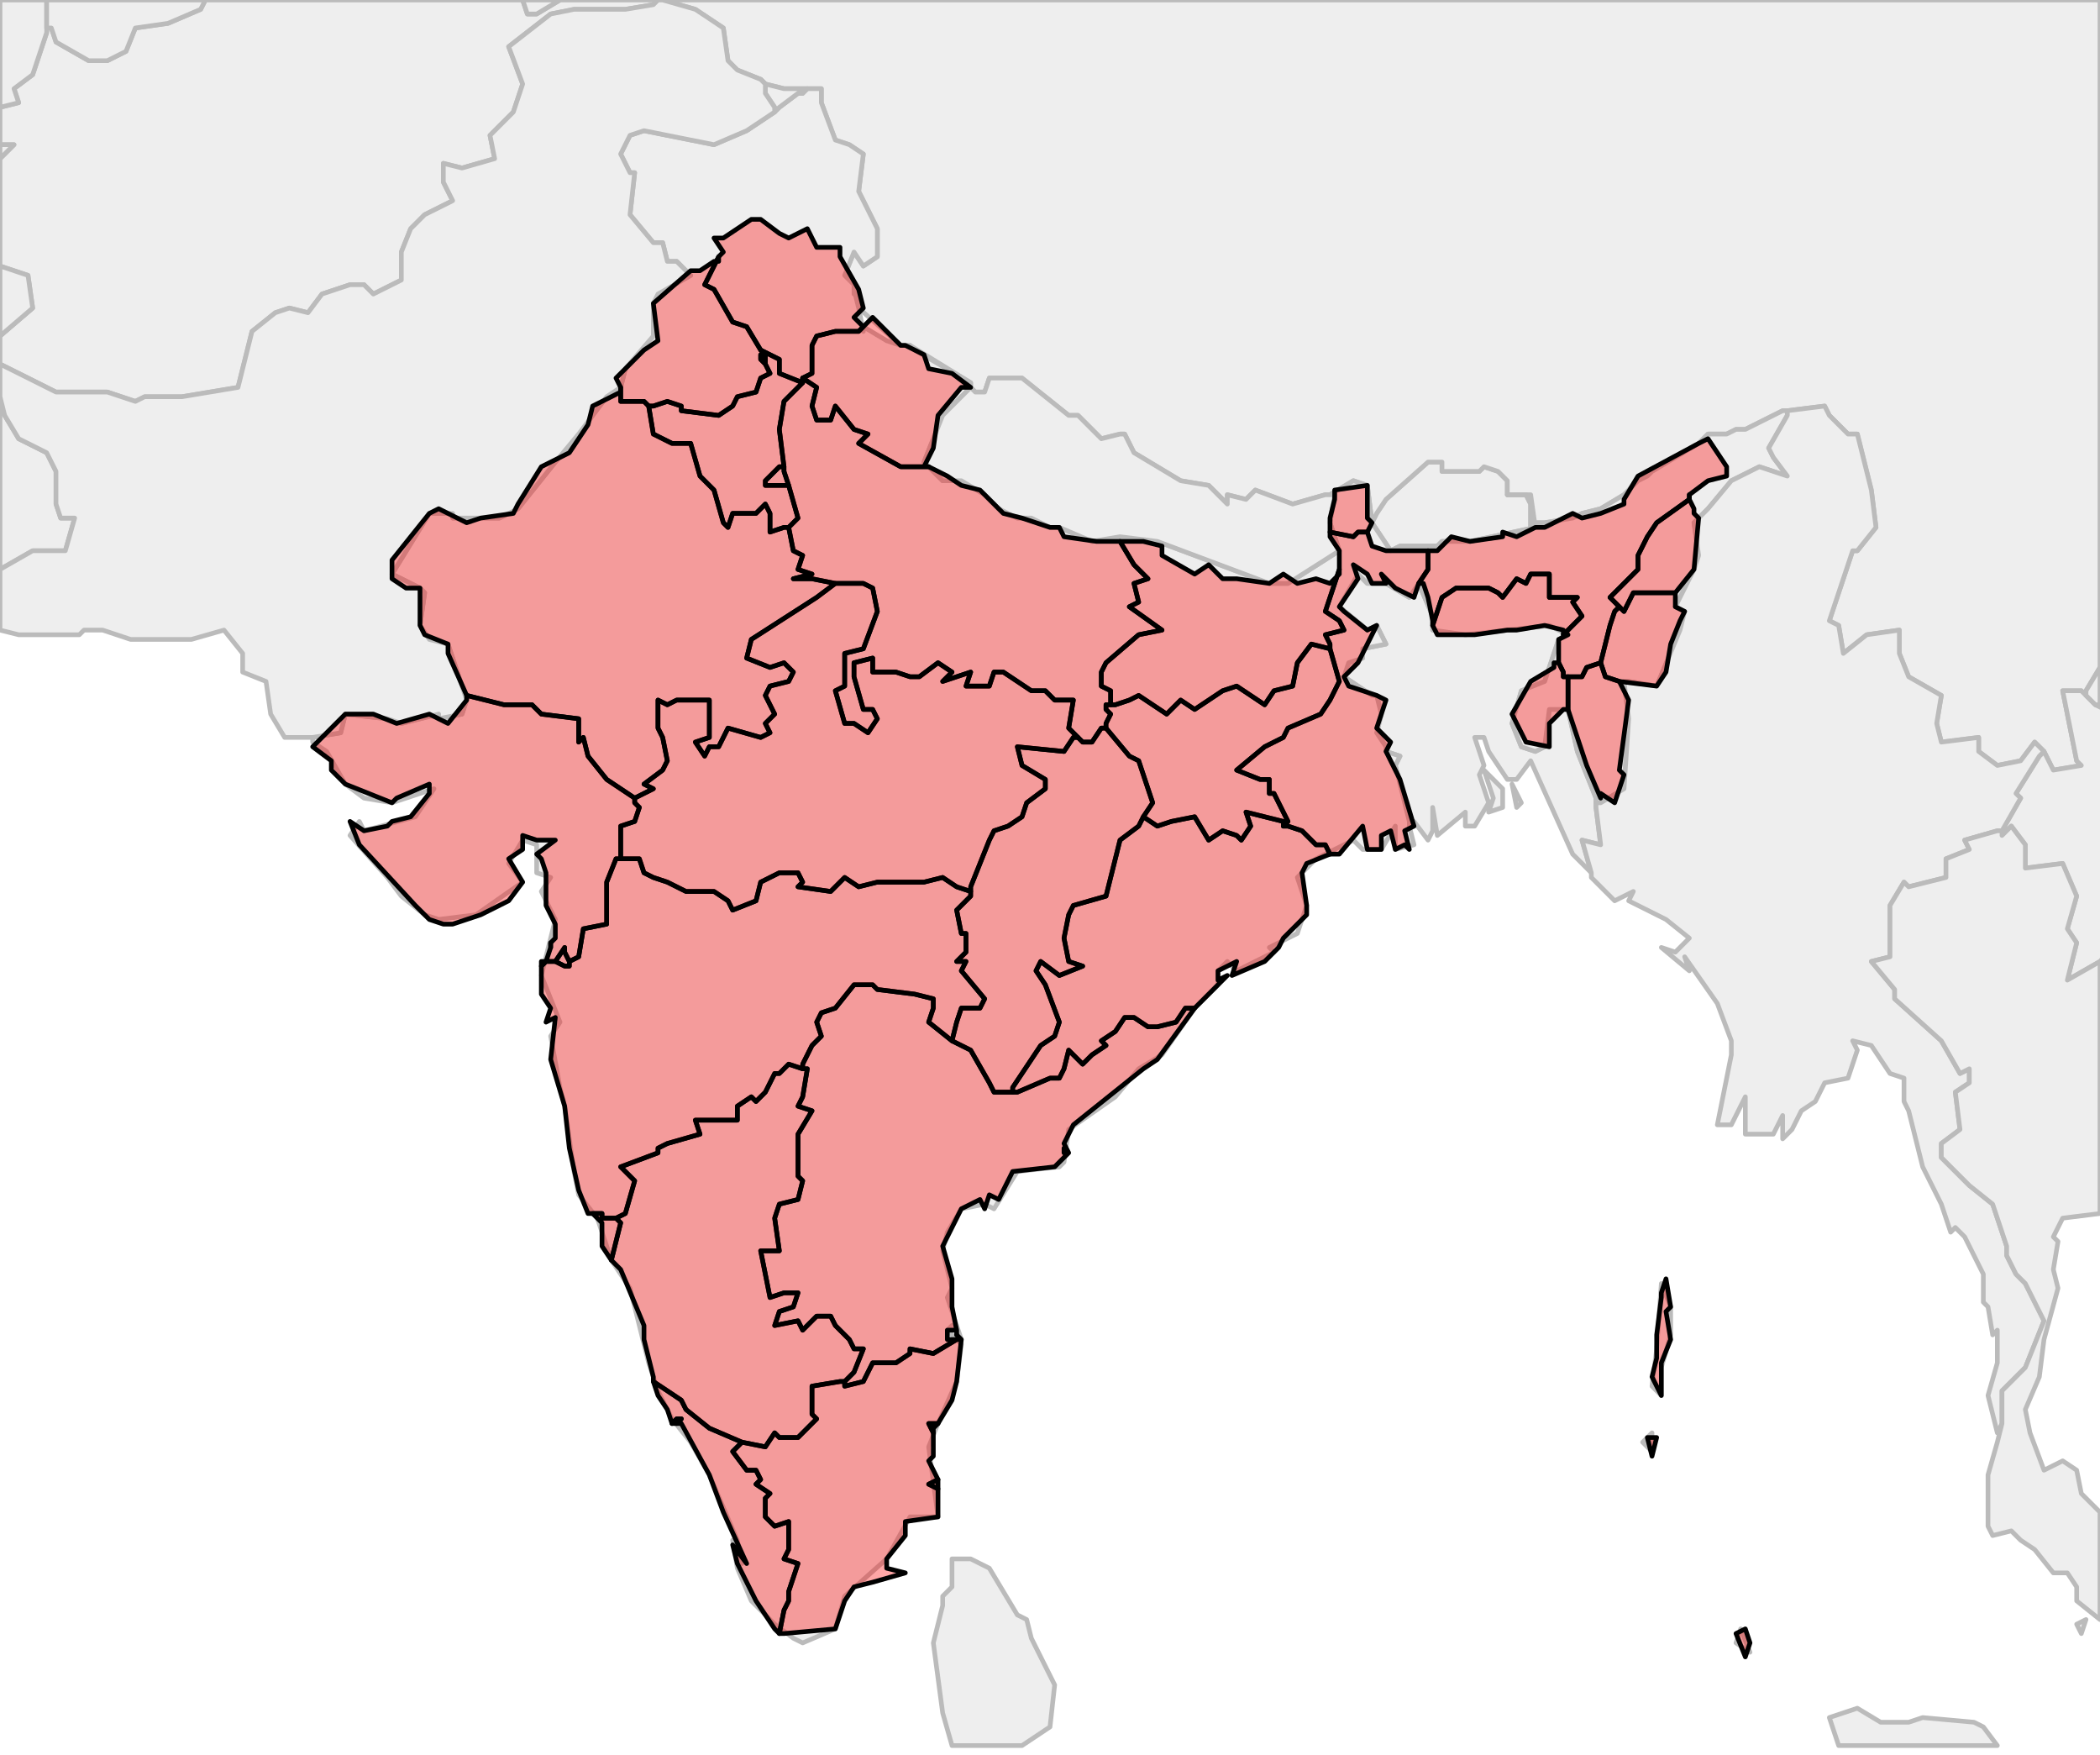
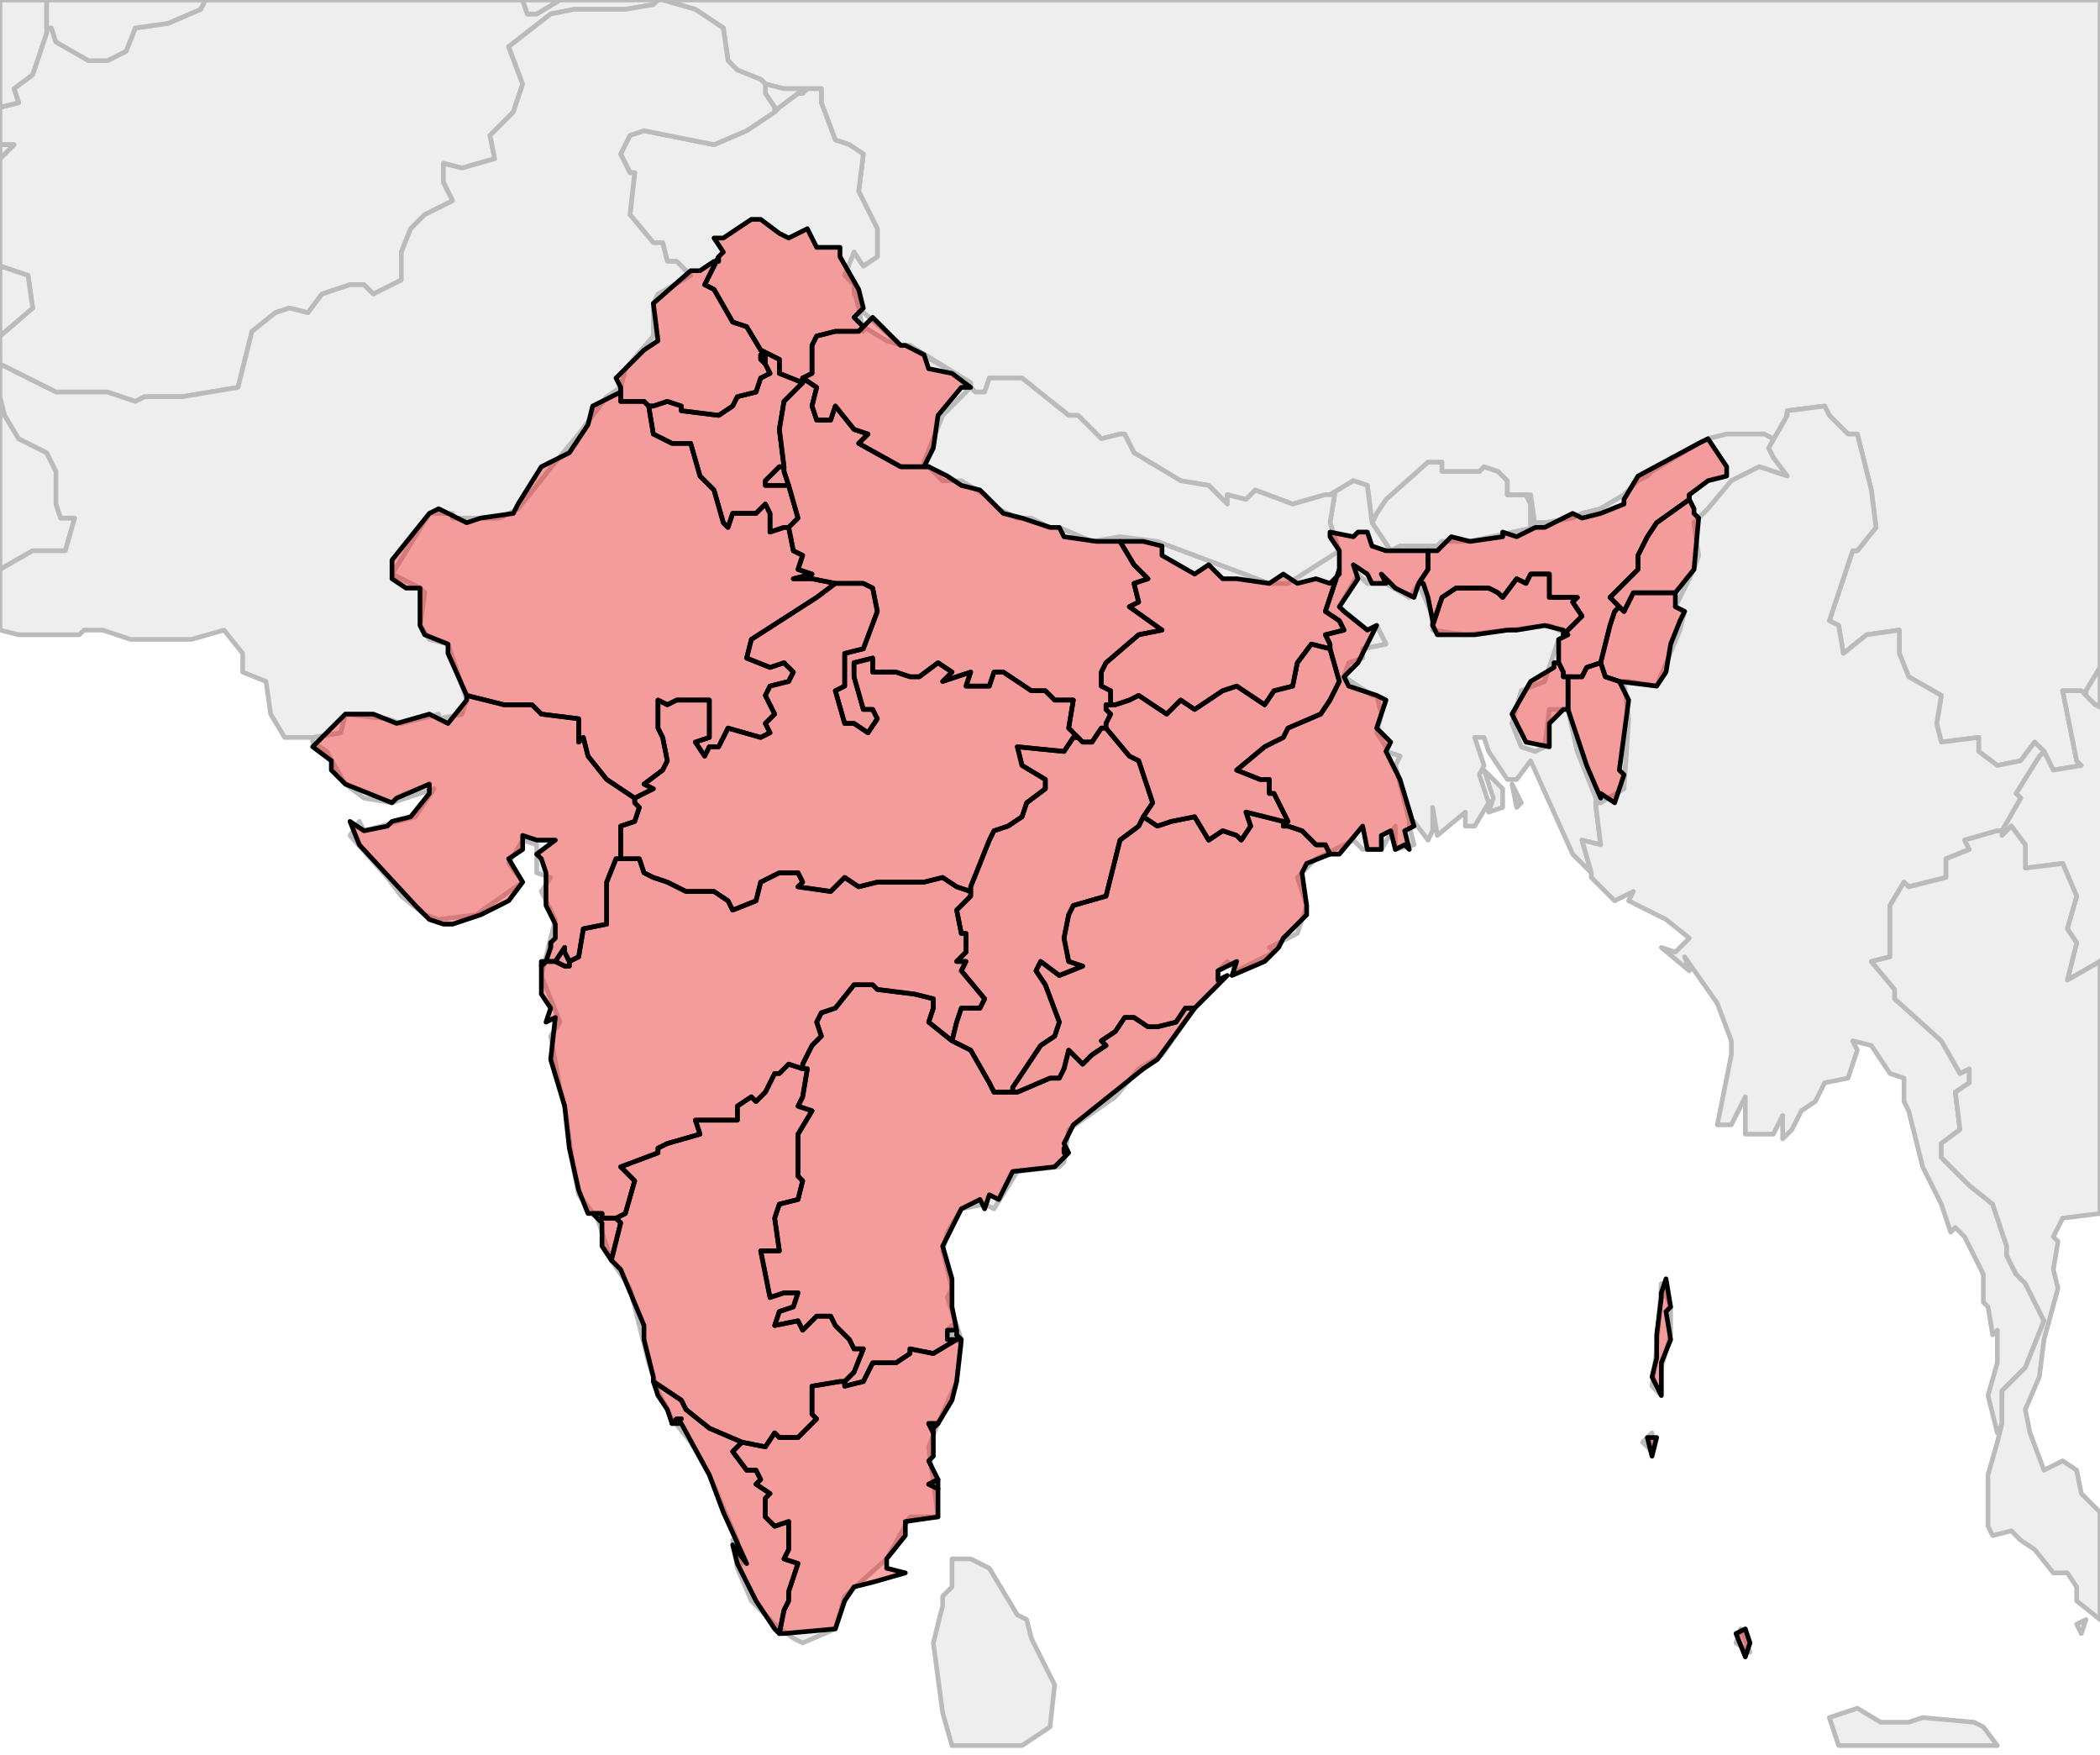
<svg xmlns="http://www.w3.org/2000/svg" enable_background="new 0 0 450 376" height="376px" style="stroke-linejoin: round; stroke:#000; fill:#f6f3f0;" version="1.1" viewBox="0 0 450 376" width="450px">
  <defs>
    <style type="text/css">path { fill-rule: evenodd; }
#context path { fill: #eee; stroke: #bbb; } </style>
  </defs>
  <g id="context">
    <path d="M141,0L141,0L141,0L120,0L115,3L113,3L112,0L44,0L43,2L36,5L29,6L27,11L23,13L19,13L12,9L11,6L10,6L10,7L7,16L3,19L4,22L0,23L0,31L3,31L0,34L0,57L6,59L7,66L0,72L0,78L12,84L23,84L29,86L31,85L39,85L51,83L54,71L59,67L62,66L66,67L69,63L75,61L78,61L80,63L86,60L86,54L88,49L91,46L97,43L95,39L95,35L99,36L106,34L105,29L110,24L112,18L109,10L118,3L123,2L134,2L140,1L141,0Z " data-iso="AFG" />
    <path d="M326,172L324,168L325,173L326,172Z M322,173L322,169L318,165L320,171L319,174L322,173Z M303,176L306,180L307,178L307,173L308,179L314,174L314,177L316,177L319,172L317,166L318,164L316,158L318,158L319,161L323,167L325,167L328,163L337,183L341,187L341,187L339,180L343,181L342,173L342,172L342,171L338,161L336,152L332,152L331,160L329,161L326,160L324,155L326,148L331,146L334,137L336,136L332,134L314,136L307,135L307,132L304,125L302,128L297,125L293,125L291,123L287,130L293,135L295,134L297,138L292,139L292,141L289,142L288,145L294,149L295,149L296,153L295,157L297,160L297,161L300,162L299,164L302,176L303,176Z " data-iso="BGD" />
    <path d="M323,103L321,101L318,100L317,101L309,101L309,99L306,99L297,107L295,110L294,112L294,112L298,118L300,117L308,117L309,116L315,116L329,113L328,106L323,106L323,103L323,103L323,103Z " data-iso="BTN" />
-     <path d="M141,0L142,0L149,2L155,6L156,13L158,15L163,17L163,17L164,18L168,19L170,19L173,19L173,19L174,19L174,19L176,19L176,22L179,30L182,31L185,33L184,41L187,47L187,47L187,47L188,49L188,50L188,55L188,55L188,55L185,57L183,54L181,59L183,61L184,66L193,74L195,74L208,82L208,83L209,84L211,84L212,81L219,81L224,85L229,89L231,89L236,94L240,93L241,93L243,97L253,103L259,104L263,108L263,106L267,107L269,105L277,108L284,106L285,106L285,106L290,103L293,104L294,112L294,112L295,110L297,107L306,99L309,99L309,101L317,101L318,100L321,101L323,103L323,106L324,106L326,106L327,106L328,108L328,113L329, 112L331, 112L337,111L339, 110L343,109L348,106L350,104L351,103L353,102L354,101L364,95L366,93L370,93L370, 93L372, 92L374, 92L376, 91L378,90L380,89L382,88L383,88L383,88L391,87L392,89L396,93L398,93L401,105L402,113L398,118L397,118L392,133L394,134L395,140L400,136L407,135L407,140L409,145L416,149L415,155L416,159L424,158L424,161L428,164L433,163L436,159L438,161L438,161L438,161L440,165L446,164L445,163L442,148L446,148L447,149L447,148L450,143L450,143L450,0L141,0L141,0L141,0Z " data-iso="CHN" />
+     <path d="M141,0L142,0L149,2L155,6L156,13L158,15L163,17L163,17L164,18L168,19L170,19L173,19L173,19L174,19L174,19L176,19L176,22L179,30L182,31L185,33L184,41L187,47L187,47L187,47L188,49L188,50L188,55L188,55L188,55L185,57L183,54L181,59L183,61L184,66L193,74L195,74L208,82L208,83L209,84L211,84L212,81L219,81L224,85L229,89L231,89L236,94L240,93L241,93L243,97L253,103L259,104L263,108L263,106L267,107L269,105L277,108L284,106L285,106L285,106L290,103L293,104L294,112L294,112L295,110L297,107L306,99L309,99L309,101L317,101L318,100L321,101L323,103L323,106L324,106L326,106L327,106L328,108L328,113L329, 112L331, 112L337,111L339, 110L343,109L348,106L350,104L351,103L353,102L354,101L364,95L366,94L370,93L370,  93L372, 93L374, 93L376, 93L378, 93L380, 94L382,94L383, 88L383,88L391,87L392,89L396,93L398,93L401,105L402,113L398,118L397,118L392,133L394,134L395,140L400,136L407,135L407,140L409,145L416,149L415,155L416,159L424,158L424,161L428,164L433,163L436,159L438,161L438,161L438,161L440,165L446,164L445,163L442,148L446,148L447,149L447,148L450,143L450,143L450,0L141,0L141,0L141,0Z " data-iso="CHN" />
    <path d="M428,374L425,370L423,369L412,368L409,369L403,369L398,366L392,368L394,374L428,374Z " data-iso="IDN" />
-     <path d="M375,354L372,352L373,349L375,354Z M354,311L352,309L354,307L354,311Z M356,299L354,297L355,289L356,275L358,280L358,286L356,293L356,299Z M183,63L183,62L184,66L185,71L185,70L190,73L193,74L195,74L196,75L196,75L208,82L208,83L208,83L202,89L198,99L202,103L206,103L211,106L214,109L218,111L221,111L225,113L227,113L234,116L240,115L248,116L272,125L276,125L287,118L285,112L286,106L285,106L285,106L290,103L293,104L294,112L294,112L294,112L298,118L300,117L308,117L309,116L315,116L329,113L328,106L323,106L324,106L326,106L327,106L328,108L328,113L329, 112L331, 112L337,111L339, 110L343,109L348,106L350,104L351,103L353,102L354,101L364,95L366,93L370,93L370, 93L372, 92L374, 92L376, 91L378,90L380,89L382,88L383,88L383,89L379,96L380,98L383,102L377,100L371,103L366,109L363,112L364,119L363,122L359,130L361,131L360,135L355,147L349,146L348,146L349,154L348,169L343,172L342,172L342,171L338,161L336,152L332,152L331,160L329,161L326,160L324,155L326,148L331,146L334,137L336,136L332,134L314,136L307,135L307,132L304,125L302,128L297,125L293,125L291,123L287,130L293,135L295,134L297,138L292,139L292,141L289,142L288,145L294,149L295,149L296,153L295,157L297,160L297,161L300,162L299,164L302,176L302,177L303,181L299,182L299,177L296,182L292,182L290,180L282,184L278,188L280,194L278,200L272,203L273,204L265,208L263,206L261,208L261,211L256,216L249,226L244,229L239,235L229,242L228,249L227,250L218,251L213,259L211,258L206,259L203,264L202,268L204,276L203,278L206,287L204,284L203,285L206,288L205,296L201,305L199,310L201,325L195,325L190,334L181,342L179,349L172,352L170,351L166,348L161,343L158,336L157,330L159,335L158,330L152,316L148,309L144,304L141,298L139,292L135,276L131,270L128,261L124,256L123,251L121,237L120,233L118,222L120,219L116,209L119,197L116,191L118,188L115,187L115,181L112,180L109,185L112,189L102,196L94,197L91,196L86,192L83,188L75,179L77,176L78,178L89,175L93,169L84,172L78,171L74,168L70,161L67,159L67,158L73,157L74,153L83,154L86,155L94,153L94,154L99,153L100,150L96,138L92,137L90,134L91,127L90,126L84,123L92,110L97,110L97,111L107,111L111,109L119,99L124,93L130,85L133,83L134,79L140,72L140,65L141,63L148,59L145,56L143,56L142,52L140,52L135,46L136,37L135,37L133,33L135,29L138,28L153,31L160,28L166,24L166,24L167,23L171,20L172,20L173,19L174,19L176,19L176,22L179,30L182,31L185,33L184,41L187,47L187,47L188,49L188,50L188,55L188,55L185,57L183,54L181,59L183,61L183,63Z " data-iso="IND" />
+     <path d="M375,354L372,352L373,349L375,354Z M354,311L352,309L354,307L354,311Z M356,299L354,297L355,289L356,275L358,280L358,286L356,293L356,299Z M183,63L183,62L184,66L185,71L185,70L190,73L193,74L195,74L196,75L196,75L208,82L208,83L208,83L202,89L198,99L202,103L206,103L211,106L214,109L218,111L221,111L225,113L227,113L234,116L240,115L248,116L272,125L276,125L287,118L285,112L286,106L285,106L285,106L290,103L293,104L294,112L294,112L294,112L298,118L300,117L308,117L309,116L315,116L329,113L328,106L323,106L324,106L326,106L327,106L328,108L328,113L329, 112L331, 112L337,111L339, 110L343,109L348,106L350,104L351,103L353,102L354,101L364,95L366,94L370,93L370, 93L372, 93L374, 93L376, 93L378, 93L380, 94L382, 94L383, 88L383,89L379,96L380,98L383,102L377,100L371,103L366,109L363,112L364,119L363,122L359,130L361,131L360,135L355,147L349,146L348,146L349,154L348,169L343,172L342,172L342,171L338,161L336,152L332,152L331,160L329,161L326,160L324,155L326,148L331,146L334,137L336,136L332,134L314,136L307,135L307,132L304,125L302,128L297,125L293,125L291,123L287,130L293,135L295,134L297,138L292,139L292,141L289,142L288,145L294,149L295,149L296,153L295,157L297,160L297,161L300,162L299,164L302,176L302,177L303,181L299,182L299,177L296,182L292,182L290,180L282,184L278,188L280,194L278,200L272,203L273,204L265,208L263,206L261,208L261,211L256,216L249,226L244,229L239,235L229,242L228,249L227,250L218,251L213,259L211,258L206,259L203,264L202,268L204,276L203,278L206,287L204,284L203,285L206,288L205,296L201,305L199,310L201,325L195,325L190,334L181,342L179,349L172,352L170,351L166,348L161,343L158,336L157,330L159,335L158,330L152,316L148,309L144,304L141,298L139,292L135,276L131,270L128,261L124,256L123,251L121,237L120,233L118,222L120,219L116,209L119,197L116,191L118,188L115,187L115,181L112,180L109,185L112,189L102,196L94,197L91,196L86,192L83,188L75,179L77,176L78,178L89,175L93,169L84,172L78,171L74,168L70,161L67,159L67,158L73,157L74,153L83,154L86,155L94,153L94,154L99,153L100,150L96,138L92,137L90,134L91,127L90,126L84,123L92,110L97,110L97,111L107,111L111,109L119,99L124,93L130,85L133,83L134,79L140,72L140,65L141,63L148,59L145,56L143,56L142,52L140,52L135,46L136,37L135,37L133,33L135,29L138,28L153,31L160,28L166,24L166,24L167,23L171,20L172,20L173,19L174,19L176,19L176,22L179,30L182,31L185,33L184,41L187,47L187,47L188,49L188,50L188,55L188,55L185,57L183,54L181,59L183,61L183,63Z " data-iso="IND" />
    <path d="M10,6L10,6L10,3L10,1L10,0L0,0L0,23L4,22L3,19L7,16L10,7L10,6Z M0,34L3,31L0,31L0,34Z M0,72L7,66L6,59L0,57L0,72Z M0,122L7,118L14,118L16,111L13,111L12,108L12,101L10,97L4,94L1,89L0,85L0,122Z " data-iso="IRN" />
    <path d="M173,19L170,19L168,19L164,18L163,17L164,18L164,20L166,23L166,24L167,23L171,20L172,20L173,19L173,19Z " data-iso="KAS" />
    <path d="M448,150L449,151L451,152L457,155L458,161L462,165L468,165L469,164L475,162L476,167L479,167L483,170L480,176L474,177L475,179L473,182L488,186L489,190L495,194L501,199L504,201L508,204L509,207L511,209L512,208L520,212L524,222L523,224L524,228L520,233L516,235L509,242L507,242L502,240L501,241L498,239L501,236L500,221L497,220L497,218L493,217L490,214L488,207L488,204L476,194L469,194L466,199L462,202L455,200L450,206L450,206L443,210L445,202L443,199L445,192L442,185L434,186L434,181L431,177L429,179L429,178L429,178L433,171L432,170L437,162L438,161L438,161L440,165L446,164L445,163L442,148L446,148L447,149L448,150Z " data-iso="LAO" />
    <path d="M219,374L225,370L226,361L221,351L220,347L218,346L212,336L208,334L204,334L204,340L202,342L202,344L200,352L202,367L204,374L219,374Z " data-iso="LKA" />
    <path d="M383,88L383,89L379,96L380,98L383,102L377,100L371,103L366,109L363,112L364,119L363,122L359,130L361,131L360,135L355,147L349,146L348,146L349,154L348,169L343,172L342,172L342,173L343,181L339,180L341,187L341,188L346,193L350,191L349,193L357,197L362,201L359,204L356,203L362,208L361,205L368,215L371,223L371,226L369,236L368,241L371,241L374,235L374,243L380,243L382,239L382,244L384,242L386,238L389,236L391,232L396,231L398,225L397,223L401,224L405,230L408,231L408,236L409,238L412,250L416,258L418,264L419,263L421,265L425,273L425,279L426,280L427,286L428,285L428,292L426,299L428,307L429,305L429,305L429,298L434,293L438,283L434,275L432,273L430,269L430,267L427,258L422,254L416,248L416,245L420,242L419,234L422,232L422,229L420,230L416,223L406,214L406,212L401,206L405,205L405,194L408,189L409,190L417,188L417,184L422,182L421,180L428,178L429,178L429,178L433,171L432,170L437,162L438,161L438,161L436,159L433,163L428,164L424,161L424,158L416,159L415,155L416,149L409,145L407,140L407,135L400,136L395,140L394,134L392,133L397,118L398,118L402,113L401,105L398,93L396,93L392,89L391,87L383,88L383,88Z " data-iso="MMR" />
    <path d="M447,347L445,348L446,350L447,347Z " data-iso="MYS" />
    <path d="M284,106L277,108L269,105L267,107L263,106L263,108L259,104L253,103L243,97L241,93L240,93L236,94L231,89L229,89L224,85L219,81L212,81L211,84L209,84L208,83L208,83L202,89L198,99L202,103L206,103L211,106L214,109L218,111L221,111L225,113L227,113L234,116L240,115L248,116L272,125L276,125L287,118L285,112L286,106L285,106L284,106Z " data-iso="NPL" />
    <path d="M67,158L73,157L74,153L83,154L86,155L94,153L94,154L99,153L100,150L96,138L92,137L90,134L91,127L90,126L84,123L92,110L97,110L97,111L107,111L111,109L119,99L124,93L130,85L133,83L134,79L140,72L140,65L141,63L148,59L145,56L143,56L142,52L140,52L135,46L136,37L135,37L133,33L135,29L138,28L153,31L160,28L166,24L166,24L166,23L164,20L164,18L163,17L163,17L158,15L156,13L155,6L149,2L142,0L141,0L140,1L134,2L123,2L118,3L109,10L112,18L110,24L105,29L106,34L99,36L95,35L95,39L97,43L91,46L88,49L86,54L86,60L80,63L78,61L75,61L69,63L66,67L62,66L59,67L54,71L51,83L39,85L31,85L29,86L23,84L12,84L0,78L0,85L1,89L4,94L10,97L12,101L12,108L13,111L16,111L14,118L7,118L0,122L0,135L4,136L12,136L17,136L18,135L22,135L28,137L31,137L41,137L48,135L52,140L52,144L57,146L58,153L61,158L67,158L67,158Z " data-iso="PAK" />
    <path d="M450,206L443,210L445,202L443,199L445,192L442,185L434,186L434,181L431,177L429,179L429,178L428,178L421,180L422,182L417,184L417,188L409,190L408,189L405,194L405,205L401,206L406,212L406,214L416,223L420,230L422,229L422,232L419,234L420,242L416,245L416,248L422,254L427,258L430,267L430,269L432,273L434,275L438,283L434,293L429,298L429,305L428,309L426,316L426,327L427,329L431,328L433,330L436,332L440,337L443,337L445,340L445,343L450,347L450,324L446,320L445,315L442,313L438,315L435,307L434,302L437,295L438,287L441,276L440,272L441,266L440,265L442,261L450,260L450,206L450,206Z " data-iso="THA" />
    <path d="M112,0L113,3L115,3L120,0L112,0Z " data-iso="TJK" />
    <path d="M10,6L11,6L12,9L19,13L23,13L27,11L29,6L36,5L43,2L44,0L10,0L10,1L10,3L10,6L10,6Z " data-iso="TKM" />
    <path d="M447,149L448,150L449,151L450,151L450,143L450,143L447,148L447,149Z " data-iso="VNM" />
  </g>
  <g fill="red" fill-opacity="0.35" id="regions">
    <path d="M163,76L163,77L163,77L164,78L164,78L164,78L164,77L164,77L164,77L164,77L163,76Z " data-fips="IN05" data-fips-="" data-iso3="IND" data-name="Chandigarh" data-p="CH" />
    <path d="M167,100L164,103L164,104L169,104L169,104L169,104L168,101L168,100L168,100L167,100Z " data-fips="IN07" data-fips-="" data-iso3="IND" data-name="Delhi" data-p="DL" />
    <path d="M154,55L154,55L151,61L153,62L157,69L160,70L163,75L163,75L163,75L167,77L167,80L172,82L172,81L172,81L174,80L174,74L175,72L179,71L184,71L185,70L185,70L183,68L185,66L184,62L180,55L180,55L180,53L175,53L173,49L169,51L167,50L163,47L161,47L155,51L153,51L155,54L154,55L154,55Z " data-fips="IN11" data-fips-="" data-iso3="IND" data-name="Himachal Pradesh" data-p="HP" />
    <path d="M172,82L167,80L167,77L163,75L163,75L163,75L164,76L164,76L164,76L164,77L164,77L164,77L164,77L164,78L164,78L164,78L165,80L163,81L162,84L158,85L157,87L154,89L146,88L146,87L143,86L140,87L139,87L139,87L140,93L144,95L148,95L150,102L153,105L155,112L156,113L157,110L162,110L164,108L165,110L165,114L168,113L169,113L169,113L171,111L169,104L169,104L169,104L164,104L164,103L167,100L168,100L168,100L167,92L168,86L172,82L172,81L172,82Z " data-fips="IN10" data-fips-="" data-iso3="IND" data-name="Haryana" data-p="HR" />
    <path d="M172,229L173,229L172,235L171,237L174,238L171,243L171,252L172,253L171,257L167,258L166,261L167,268L163,268L165,278L168,277L171,277L170,280L167,281L166,284L171,283L172,285L175,282L178,282L179,284L182,287L183,289L185,289L183,294L181,296L181,296L181,297L185,296L187,292L192,292L195,290L195,289L200,290L205,287L205,287L203,287L203,285L205,285L205,286L205,286L205,286L205,286L205,285L204,280L204,274L202,267L206,259L210,257L211,259L212,256L214,257L217,251L226,250L229,247L228,245L230,241L245,229L248,227L256,216L256,216L254,216L252,219L248,220L246,220L243,218L241,218L239,221L236,223L237,224L234,226L232,228L229,225L228,229L227,231L225,231L218,234L217,234L216,234L213,234L212,232L208,225L204,223L204,223L204,223L199,219L200,216L200,214L196,213L188,212L187,211L183,211L179,216L176,217L175,219L176,222L174,224L172,228L172,228L172,229Z M228,247L228,246L228,247L228,247Z " data-fips="IN02" data-fips-="" data-iso3="IND" data-name="Andhra Pradesh" data-p="AP" />
    <path d="M159,309L152,306L147,302L146,300L140,296L140,296L141,299L143,302L144,305L144,305L145,304L146,304L145,305L146,305L152,316L155,324L160,335L157,331L158,335L162,343L166,349L167,350L168,345L169,343L169,341L171,335L168,334L169,332L169,326L166,327L164,325L164,321L165,320L162,318L163,317L162,315L160,315L157,311L159,309L159,309L159,309Z " data-fips="IN13" data-fips-="" data-iso3="IND" data-name="Kerala" data-p="KL" />
    <path d="M275,176L267,174L268,177L266,180L265,179L262,178L259,180L256,175L251,176L248,177L245,175L245,175L245,175L244,177L240,180L237,192L230,194L229,196L228,201L229,206L232,207L227,209L223,206L222,208L224,211L227,219L226,222L223,224L217,233L217,234L217,234L218,234L225,231L227,231L228,229L229,225L232,228L234,226L237,224L236,223L239,221L241,218L243,218L246,220L248,220L252,219L254,216L256,216L256,216L263,209L261,210L261,208L265,206L264,209L271,206L274,203L275,201L280,196L280,194L279,187L280,185L285,183L285,183L284,181L282,181L279,178L276,177L275,177L275,176Z " data-fips="IN21" data-fips-="" data-iso3="IND" data-name="Orissa" data-p="OR" />
    <path d="M122,206L121,204L121,203L119,206L119,206L119,206L121,207L121,207L122,207L122,206L122,206Z " data-fips="IN06" data-fips-="" data-iso3="IND" data-name="Dadra and Nagar Haveli" data-p="DN" />
    <path d="M172,229L169,228L167,230L166,230L164,234L162,236L161,235L158,237L158,240L149,240L150,243L143,245L141,246L141,247L133,250L136,253L134,260L132,261L132,261L132,261L133,262L131,270L131,270L133,272L138,284L138,287L140,295L140,296L146,300L147,302L152,306L159,309L159,309L159,309L164,310L166,307L167,308L171,308L175,304L174,303L174,297L180,296L181,296L181,296L183,294L185,289L183,289L182,287L179,284L178,282L175,282L172,285L171,283L166,284L167,281L170,280L171,277L168,277L165,278L163,268L167,268L166,261L167,258L171,257L172,253L171,252L171,243L174,238L171,237L172,235L173,229L172,229L172,229Z " data-fips="IN19" data-fips-="" data-iso3="IND" data-name="Karnataka" data-p="KA" />
    <path d="M208,191L205,190L202,188L198,189L198,189L188,189L184,190L181,188L178,191L171,190L172,189L171,187L167,187L163,189L162,193L157,195L156,193L153,191L147,191L143,189L140,188L138,187L137,184L133,184L133,184L132,184L130,189L130,198L125,199L124,205L122,206L122,206L122,207L121,207L121,207L119,206L119,206L119,206L118,206L117,206L116,207L116,207L116,213L118,216L117,219L119,218L118,227L121,237L122,246L124,255L126,260L127,260L129,260L129,261L131,261L132,261L132,261L134,260L136,253L133,250L141,247L141,246L143,245L150,243L149,240L158,240L158,237L161,235L162,236L164,234L166,230L167,230L169,228L172,229L172,229L172,228L172,228L174,224L176,222L175,219L176,217L179,216L183,211L187,211L188,212L196,213L200,214L200,216L199,219L204,223L204,223L204,223L205,219L206,216L210,216L211,214L206,208L207,206L205,206L207,204L207,200L206,200L205,195L208,192L208,191L208,191Z " data-fips="IN16" data-fips-="IN35" data-iso3="IND" data-name="Maharashtra" data-p="MH" />
    <path d="M374,349L372,350L374,355L375,352L374,349Z M355,308L353,308L354,312L355,308Z M357,274L356,277L356,278L355,286L355,291L354,295L356,299L356,292L358,287L357,281L358,280L357,274Z " data-fips="IN01" data-fips-="" data-iso3="IND" data-name="Andaman and Nicobar" data-p="AN" />
    <path d="M329,113L325,115L322,114L322,115L315,116L311,115L308,118L306,118L306,118L306,122L304,125L304,125L305,125L306,128L307,133L307,134L309,128L312,126L319,126L321,127L322,128L325,124L327,125L328,123L332,123L332,128L338,128L337,129L339,132L335,136L336,136L334,137L334,139L334,142L334,142L335,144L335,145L335,145L336,145L336,145L339,145L340,143L343,142L343,142L343,142L344,138L345,134L346,131L347,130L347,130L345,128L351,122L351,119L353,115L355,112L362,107L362,106L362,106L366,103L370,102L370,100L366,94L364,95L351,102L348,107L348,108L343,110L339,111L337,110L331,113L329,113L329,113Z " data-fips="IN03" data-fips-="" data-iso3="IND" data-name="Assam" data-p="AS" />
    <path d="M347,130L346,131L345,134L344,138L343,142L343,142L343,142L344,145L347,146L347,146L355,147L357,144L358,138L360,133L361,131L359,130L359,127L359,127L350,127L348,131L347,130L347,130Z " data-fips="IN17" data-fips-="" data-iso3="IND" data-name="Manipur" data-p="MN" />
    <path d="M362,106L362,107L355,112L353,115L351,119L351,122L345,128L347,130L347,130L347,130L348,131L350,127L359,127L359,127L363,122L364,111L364,111L363,110L363,109L362,107L362,106Z " data-fips="IN20" data-fips-="" data-iso3="IND" data-name="Nagaland" data-p="NL" />
    <path d="M307,134L308,136L311,136L316,136L323,135L325,135L331,134L335,135L335,136L339,132L337,129L338,128L332,128L332,123L328,123L327,125L325,124L322,128L321,127L319,126L312,126L309,128L307,134L307,134Z " data-fips="IN18" data-fips-="" data-iso3="IND" data-name="Meghalaya" data-p="ML" />
    <path d="M154,55L154,56L153,56L150,58L148,58L148,58L140,65L141,73L138,75L132,81L133,83L133,83L133,86L138,86L139,87L140,87L143,86L146,87L146,88L154,89L157,87L158,85L162,84L163,81L165,80L164,78L164,78L164,78L163,77L163,77L163,76L164,77L164,76L164,76L164,76L163,75L163,75L163,75L160,70L157,69L153,62L151,61L154,55L154,55Z " data-fips="IN23" data-fips-="" data-iso3="IND" data-name="Punjab" data-p="PB" />
    <path d="M133,84L127,87L126,91L122,97L116,100L111,108L110,110L103,111L100,112L94,109L92,110L84,120L84,124L87,126L90,126L90,131L90,134L91,136L96,138L96,140L100,149L100,149L108,151L114,151L116,153L124,154L124,159L125,158L126,162L130,167L136,171L136,171L136,171L140,169L138,168L142,165L143,163L142,158L141,156L141,150L143,151L145,150L152,150L152,158L149,159L151,162L152,160L154,160L156,156L163,158L165,157L164,155L166,153L164,149L165,147L169,146L170,144L168,142L165,143L160,141L161,137L175,128L179,125L179,125L179,125L174,124L170,124L174,123L171,122L172,119L170,118L169,113L169,113L168,113L165,114L165,110L164,108L162,110L157,110L156,113L155,112L153,105L150,102L148,95L144,95L140,93L139,87L139,87L138,86L133,86L133,83L133,84Z " data-fips="IN24" data-fips-="" data-iso3="IND" data-name="Rajasthan" data-p="RJ" />
    <path d="M172,81L172,82L168,86L167,92L168,100L168,100L168,100L168,101L169,104L169,104L169,104L171,111L169,113L169,113L169,113L170,118L172,119L171,122L174,123L170,124L174,124L179,125L179,125L179,125L185,125L187,126L188,131L185,139L181,140L181,147L179,148L181,155L183,155L186,157L188,154L187,152L185,152L183,145L183,142L187,141L187,144L192,144L195,145L197,145L201,142L204,144L202,146L208,144L207,147L212,147L213,144L215,144L221,148L224,148L226,150L230,150L229,156L230,157L231,158L231,158L232,159L234,159L236,156L237,156L237,155L238,153L237,152L237,151L238,151L238,151L238,148L236,147L236,144L237,142L244,136L249,135L249,135L242,130L244,129L243,125L246,124L244,122L243,121L240,116L240,116L235,116L235,116L228,115L227,113L225,113L219,111L215,110L210,105L206,104L203,102L199,100L199,100L193,100L184,95L186,93L183,92L179,87L178,90L175,90L174,87L175,83L172,81L172,81Z " data-fips="IN36" data-fips-="IN27" data-iso3="IND" data-name="Uttar Pradesh" data-p="UP" />
    <path d="M185,70L184,71L179,71L175,72L174,74L174,80L172,81L172,81L172,81L175,83L174,87L175,90L178,90L179,87L183,92L186,93L184,95L193,100L199,100L198,100L200,96L201,89L206,83L208,83L204,80L199,79L198,76L194,74L193,74L187,68L185,70L185,70Z " data-fips="IN39" data-fips-="" data-iso3="IND" data-name="Uttaranchal" data-p="UT" />
    <path d="M285,139L281,138L278,142L277,147L273,148L271,151L265,147L262,148L256,152L253,150L250,153L244,149L242,150L239,151L238,151L237,151L237,152L238,153L237,155L237,156L237,156L242,162L244,163L247,172L245,175L245,175L245,175L248,177L251,176L256,175L259,180L262,178L265,179L266,180L268,177L267,174L275,176L275,177L276,176L273,170L272,170L272,167L270,167L265,165L271,160L275,158L276,156L283,153L285,150L287,146L285,139L285,139L285,139Z " data-fips="IN38" data-fips-="IN04|IN34" data-iso3="IND" data-name="Jharkhand" data-p="JH" />
    <path d="M285,114L285,115L287,118L287,122L287,122L284,131L287,133L288,135L284,136L285,138L285,139L285,139L287,146L285,150L283,153L276,156L275,158L271,160L265,165L270,167L272,167L272,170L273,170L276,176L275,177L276,177L279,178L282,181L284,181L285,183L287,183L292,177L293,182L296,182L296,179L298,178L299,182L301,181L302,182L301,178L303,177L300,167L297,161L298,159L295,156L297,150L295,149L289,147L288,145L291,142L295,134L293,135L288,131L287,130L291,124L290,121L293,123L294,125L297,125L296,123L297,124L299,126L303,128L304,125L304,125L306,122L306,118L306,118L297,118L294,117L293,114L293,114L291,114L290,115L285,114L285,114Z " data-fips="IN28" data-fips-="" data-iso3="IND" data-name="West Bengal" data-p="WB" />
    <path d="M240,116L243,121L244,122L246,124L243,125L244,129L242,130L249,135L249,135L244,136L237,142L236,144L236,147L238,148L238,151L238,151L239,151L242,150L244,149L250,153L253,150L256,152L262,148L265,147L271,151L273,148L277,147L278,142L281,138L285,139L285,139L285,138L284,136L288,135L287,133L284,131L287,122L287,123L285,125L282,124L278,125L275,123L272,125L265,124L262,124L259,121L256,123L249,119L249,117L245,116L240,116L240,116Z " data-fips="IN34" data-fips-="" data-iso3="IND" data-name="Bihar" data-p="BR" />
-     <path d="M285,114L290,115L291,114L293,114L293,114L294,112L293,111L293,106L293,104L286,105L286,107L285,111L285,113L285,114Z " data-fips="IN29" data-fips-="" data-iso3="IND" data-name="Sikkim" data-p="SK" />
    <path d="M245,175L247,172L244,163L242,162L237,156L237,156L236,156L234,159L232,159L231,158L231,158L230,158L228,161L218,160L219,164L224,167L224,169L220,172L219,175L216,177L213,178L212,180L208,190L208,191L208,192L205,195L206,200L207,200L207,204L205,206L207,206L206,208L211,214L210,216L206,216L205,219L204,223L204,223L204,223L208,225L212,232L213,234L216,234L217,234L217,234L217,233L223,224L226,222L227,219L224,211L222,208L223,206L227,209L232,207L229,206L228,201L229,196L230,194L237,192L240,180L244,177L245,175L245,175L245,175Z " data-fips="IN37" data-fips-="IN02" data-iso3="IND" data-name="Chhattisgarh" data-p="CT" />
    <path d="M230,157L229,156L230,150L226,150L224,148L221,148L215,144L213,144L212,147L207,147L208,144L202,146L204,144L201,142L197,145L195,145L192,144L187,144L187,141L183,142L183,145L185,152L187,152L188,154L186,157L183,155L181,155L179,148L181,147L181,140L185,139L188,131L187,126L185,125L179,125L179,125L179,125L175,128L161,137L160,141L165,143L168,142L170,144L169,146L165,147L164,149L166,153L164,155L165,157L163,158L156,156L154,160L152,160L151,162L149,159L152,158L152,150L145,150L143,151L141,150L141,156L142,158L143,163L142,165L138,168L140,169L136,171L136,171L136,172L137,173L136,176L133,177L133,183L133,184L133,184L137,184L138,187L140,188L143,189L147,191L153,191L156,193L157,195L162,193L163,189L167,187L171,187L172,189L171,190L178,191L181,188L184,190L188,189L198,189L198,189L202,188L205,190L208,191L208,191L208,190L212,180L213,178L216,177L219,175L220,172L224,169L224,167L219,164L218,160L228,161L230,158L231,158L230,157Z " data-fips="IN35" data-fips-="IN15" data-iso3="IND" data-name="Madhya Pradesh" data-p="MP" />
    <path d="M201,318L201,317L201,317L199,318L199,318L201,319L201,318Z M200,306L200,306L201,305L199,305L200,307L200,306Z M145,305L145,305L145,305L145,305L145,305L146,304L145,304L144,305L145,305Z " data-fips="IN22" data-fips-="" data-iso3="IND" data-name="Puducherry" data-p="PY" />
    <path d="M205,286L205,286L205,286L205,286L206,287L206,287L206,287L205,286Z M181,296L180,296L174,297L174,303L175,304L171,308L167,308L166,307L164,310L159,309L159,309L159,309L157,311L160,315L162,315L163,317L162,318L165,320L164,321L164,325L166,327L169,326L169,332L168,334L171,335L169,341L169,343L168,345L167,350L168,350L179,349L181,343L183,340L187,339L194,337L190,336L190,334L194,329L194,326L201,325L201,320L201,319L199,318L199,318L201,317L201,317L199,313L200,312L200,307L200,307L199,305L201,305L201,305L204,300L205,296L206,287L205,287L205,287L200,290L195,289L195,290L192,292L187,292L185,296L181,297L181,296Z " data-fips="IN22" data-fips-="IN25" data-iso3="IND" data-name="Tamil Nadu" data-p="TN" />
    <path d="M97,198L103,196L109,193L112,189L109,184L112,182L112,179L115,180L119,180L115,183L116,184L117,187L117,194L119,198L119,201L118,202L118,202L118,203L118,203L117,206L116,206L116,207L117,206L118,206L119,206L119,206L119,206L121,203L121,204L122,206L122,206L122,206L124,205L125,199L130,198L130,189L132,184L133,184L133,183L133,177L136,176L137,173L136,172L136,171L136,171L130,167L126,162L125,158L124,159L124,154L116,153L114,151L108,151L100,149L100,150L96,155L92,153L85,155L80,153L74,153L67,160L71,163L71,165L74,168L84,172L85,171L92,168L92,170L88,175L84,176L83,177L78,178L75,176L77,181L89,194L92,197L95,198L97,198L97,198L97,198L97,198L97,198Z " data-fips="IN32" data-fips-="" data-iso3="IND" data-name="Gujarat" data-p="GJ" />
    <path d="M131,261L129,261L129,260L127,260L127,260L129,262L129,267L131,270L131,270L133,262L132,261L132,261L131,261Z " data-fips="IN08" data-fips-="IN33" data-iso3="IND" data-name="Goa" data-p="GA" />
    <path d="M336,145L336,145L336,146L336,150L336,152L336,152L339,161L340,164L343,171L343,170L346,172L348,166L347,165L349,150L347,146L347,146L344,145L343,142L343,142L343,142L340,143L339,145L336,145L336,145Z " data-fips="IN31" data-fips-="" data-iso3="IND" data-name="Mizoram" data-p="MZ" />
    <path d="M333,142L333,143L328,146L324,153L327,159L332,160L332,155L335,152L336,152L336,152L336,150L336,146L336,145L336,145L335,145L335,145L335,144L334,142L333,142Z " data-fips="IN26" data-fips-="" data-iso3="IND" data-name="Tripura" data-p="TR" />
    <path d="M118,202L118,202L118,202L118,203L118,203L118,202L118,202L118,202Z M97,198L97,198L97,198L97,198L97,198L97,198L97,198Z " data-fips="IN32" data-fips-="" data-iso3="IND" data-name="Daman and Diu" data-p="DD" />
  </g>
</svg>
